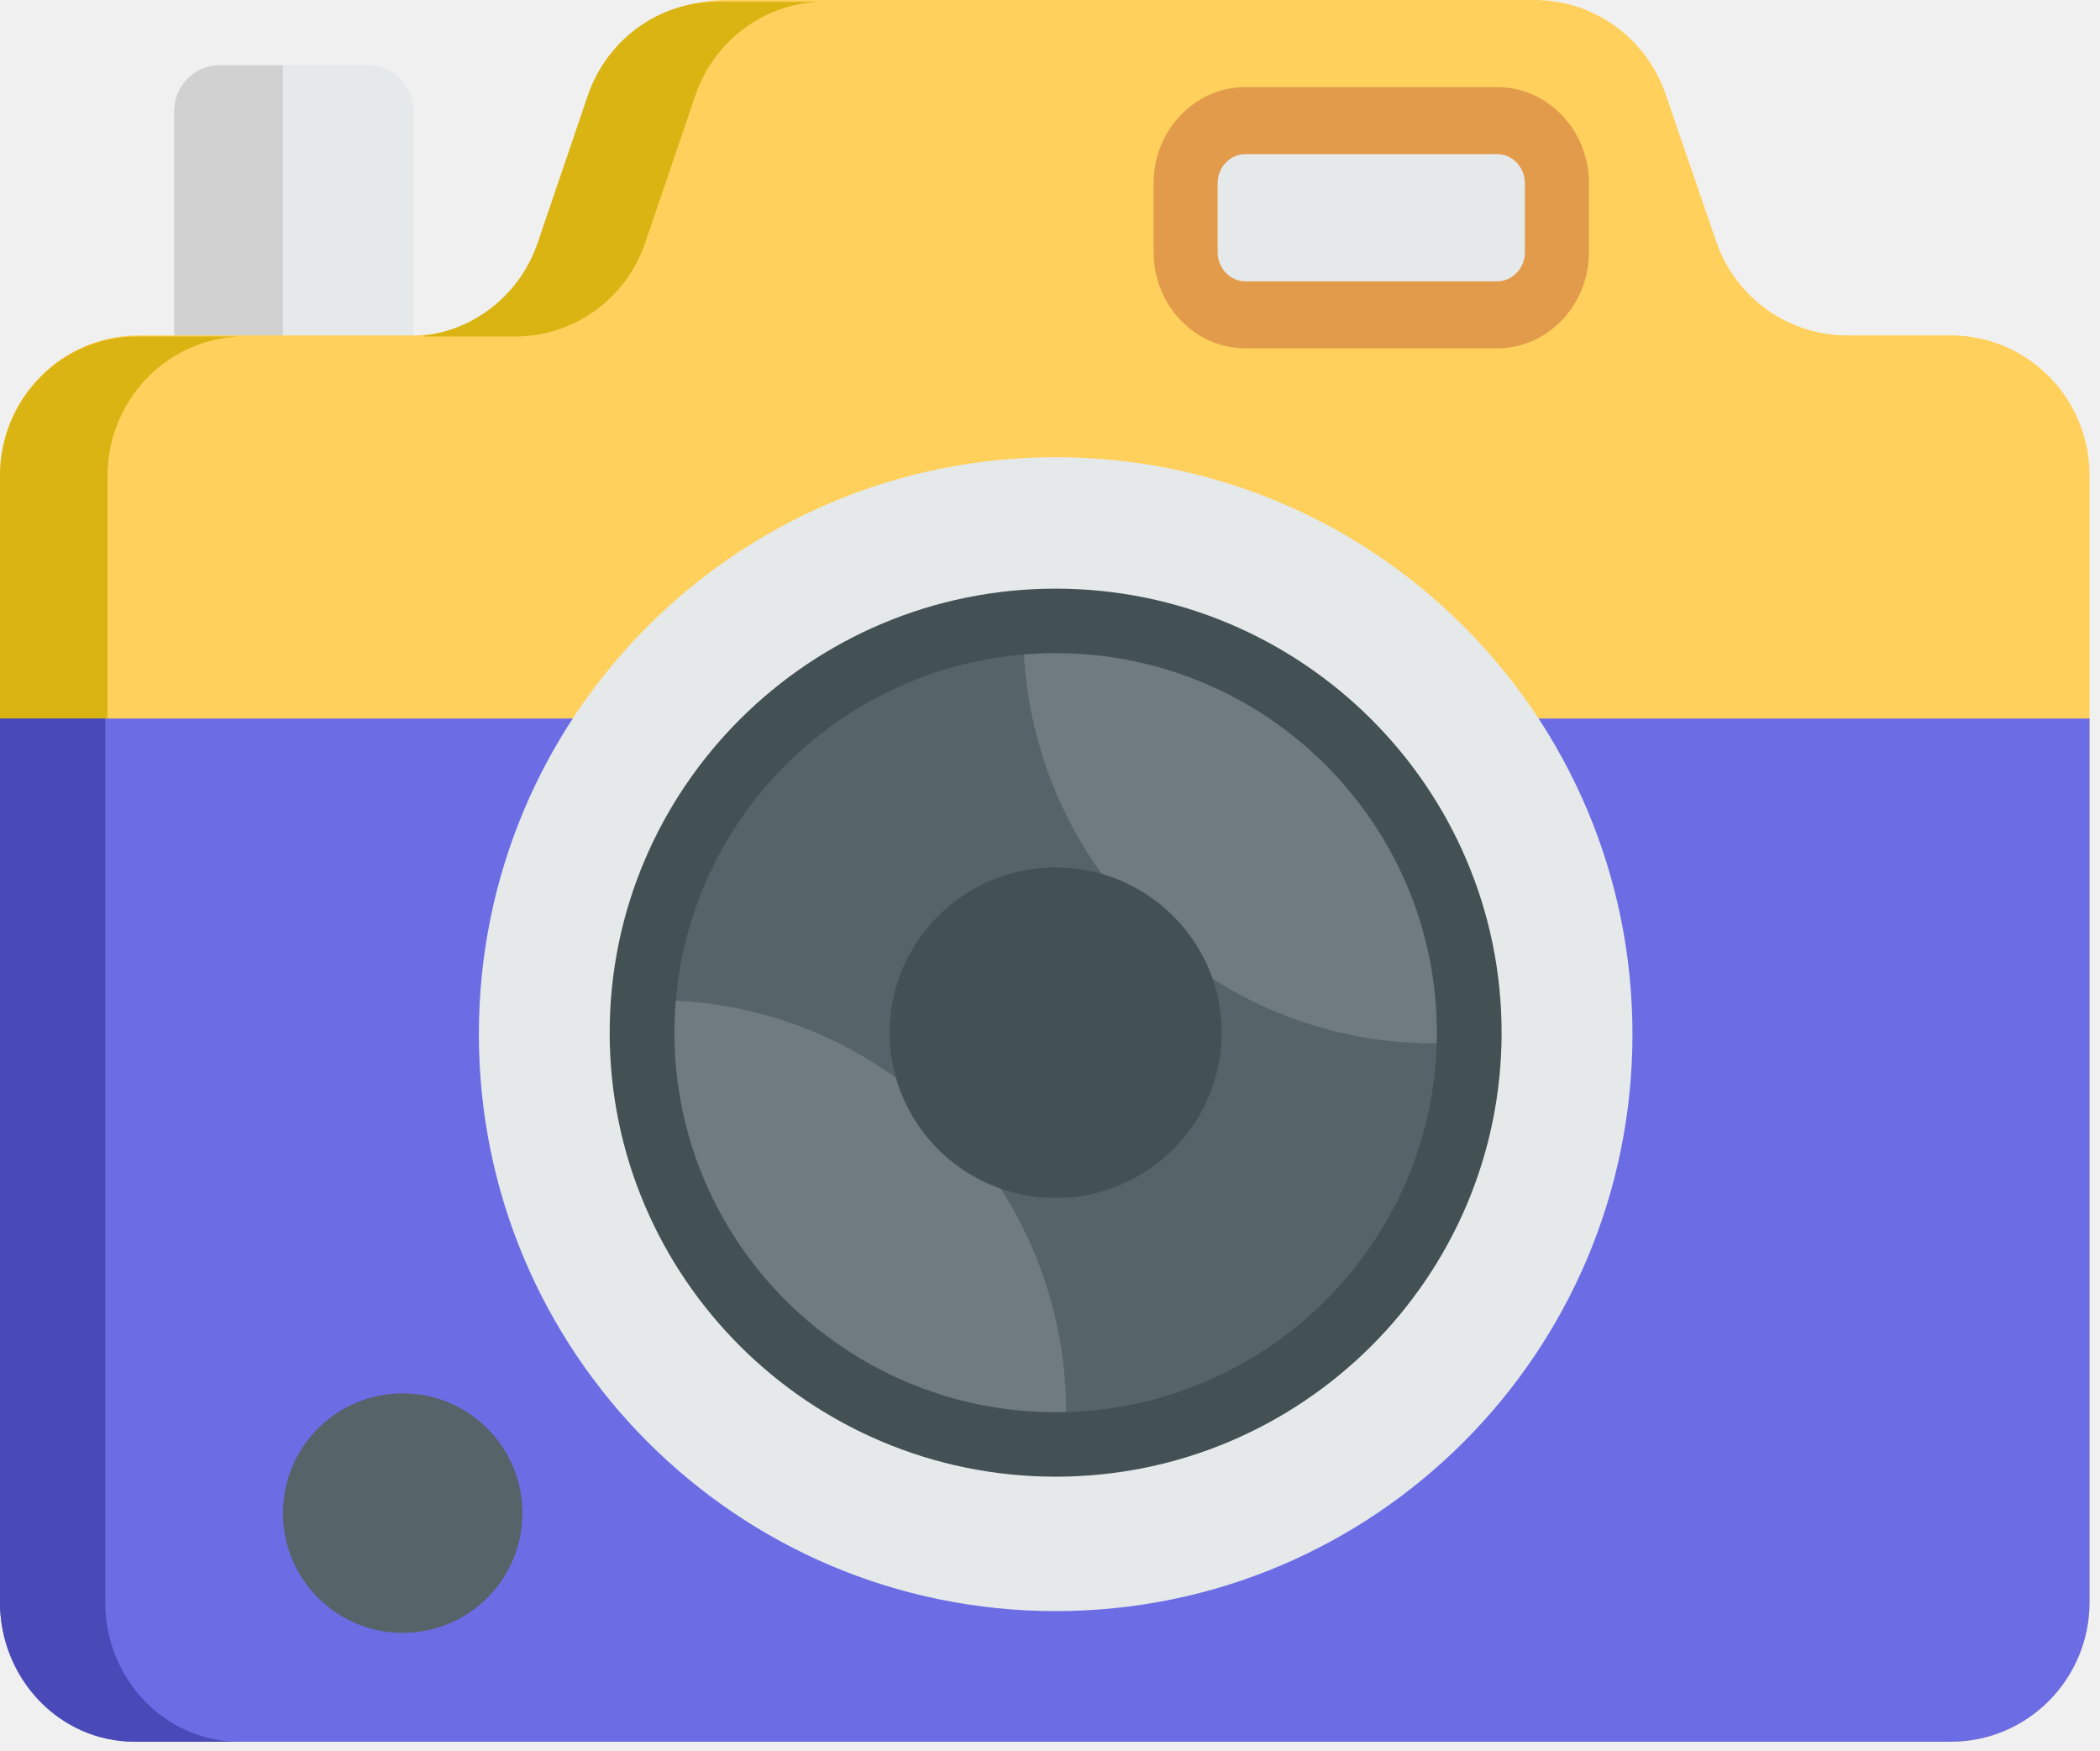
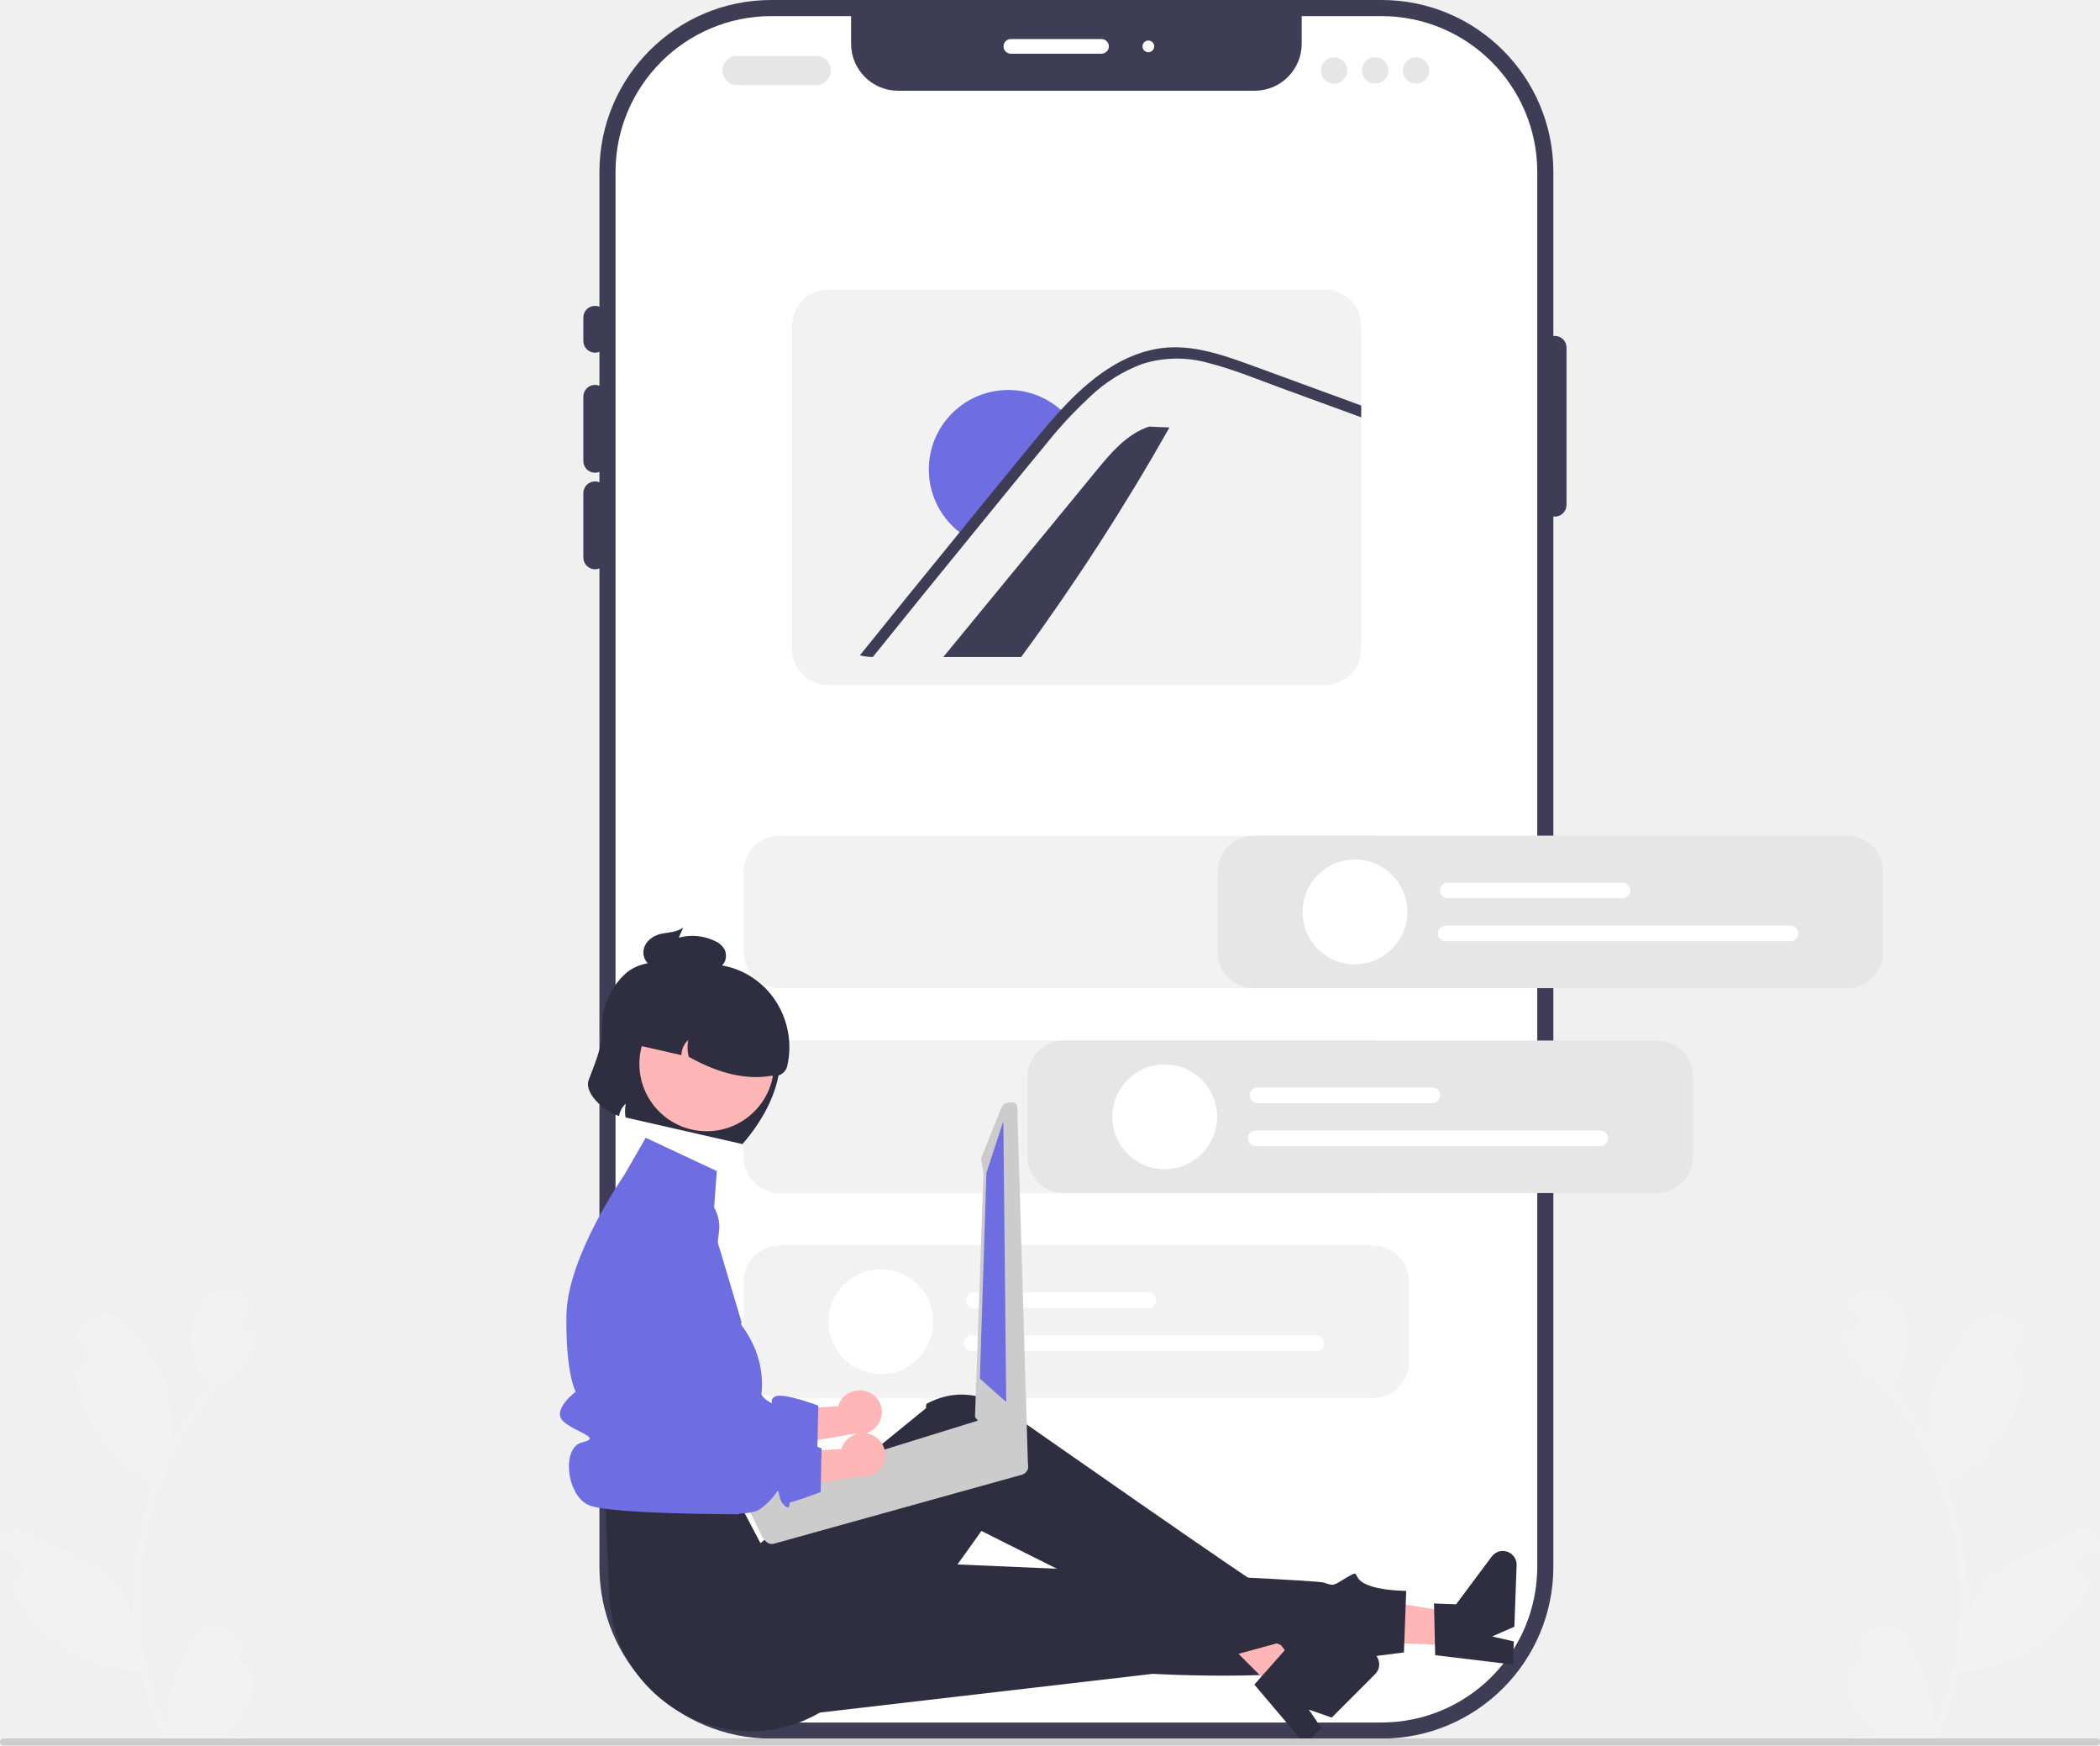
- <svg xmlns="http://www.w3.org/2000/svg" width="96px" height="80px" viewBox="0 0 96 80" version="1.1">
-   <g id="Personal-1-mixed" stroke="none" stroke-width="1" fill="none" fill-rule="evenodd">
-     <g transform="translate(-1170, -1708)" fill-rule="nonzero" id="services">
-       <g transform="translate(350, 1552)">
-         <g id="1-copy-4" transform="translate(702, 109)">
-           <g id="camera" transform="translate(118, 47)">
-             <path d="M18.905,18.905 L18.905,5.102 C18.905,3.933 17.986,2.985 16.853,2.985 L10.013,2.985 C8.879,2.985 7.96,3.933 7.96,5.102 L7.96,18.905" id="Path" fill="#E5E9EA" />
-             <path d="M12.935,18.905 L12.935,2.985 L10.015,2.985 C8.88,2.985 7.96,3.933 7.96,5.102 L7.96,18.905" id="Path" fill="#D1D1D1" />
-             <path d="M95.522,21.722 L95.522,73.21 C95.522,76.74 92.684,79.602 89.183,79.602 L6.34,79.602 C2.838,79.602 0,76.74 0,73.21 L0,21.722 C0,18.191 2.838,15.329 6.34,15.329 L18.875,15.329 C21.575,15.329 23.981,13.606 24.866,11.033 L27.18,4.299 C28.065,1.726 30.468,0 33.17,0 L70.151,0 C72.851,0 75.254,1.726 76.139,4.299 L78.455,11.033 C79.34,13.606 81.744,15.329 84.444,15.329 L89.183,15.329 C92.684,15.329 95.522,18.191 95.522,21.722 Z" id="Path" fill="#FFD15C" />
-             <g id="Group" fill="#DAB413">
-               <path d="M11.182,79.523 L6.267,79.523 C2.806,79.523 0,76.667 0,73.144 L0,21.757 C0,18.234 2.806,15.378 6.267,15.378 L10.793,15.378 L10.793,15.39 C7.512,15.596 4.915,18.368 4.915,21.757 L4.915,73.144 C4.915,76.667 7.721,79.523 11.182,79.523 Z" id="Path" />
-               <path d="M37.707,0.079 C35.036,0.079 32.66,1.801 31.785,4.369 L29.497,11.09 C28.622,13.658 26.244,15.378 23.574,15.378 L19.369,15.378 L19.369,15.337 C21.744,15.062 23.786,13.428 24.582,11.09 L26.87,4.369 C27.745,1.801 30.121,0.079 32.792,0.079 C32.793,0.079 37.707,0.079 37.707,0.079 Z" id="Path" />
-             </g>
-             <path d="M95.522,32.836 L95.522,73.225 C95.522,76.747 92.684,79.602 89.183,79.602 L6.34,79.602 C2.838,79.602 0,76.747 0,73.225 L0,32.836 L95.522,32.836 Z" id="Path" fill="#6C6CE5" />
-             <path d="M10.945,79.602 L6.135,79.602 C2.747,79.602 0,76.747 0,73.225 L0,32.836 L4.811,32.836 L4.811,73.225 C4.811,76.747 7.557,79.602 10.945,79.602 Z" id="Path" fill="#4949B7" />
-             <circle id="Oval" fill="#E5E9EA" cx="48.259" cy="47.264" r="26.368" />
-             <path d="M66.667,46.765 C66.667,52.332 64.261,57.336 60.431,60.798 C57.078,63.827 52.638,65.672 47.762,65.672 C42.888,65.672 38.446,63.827 35.093,60.798 C31.263,57.338 28.856,52.332 28.856,46.765 C28.856,41.198 31.263,36.192 35.093,32.735 C38.446,29.704 42.888,27.861 47.762,27.861 C52.638,27.861 57.078,29.706 60.431,32.735 C64.261,36.194 66.667,41.198 66.667,46.765 Z" id="Path" fill="#566368" />
-             <g id="Group" transform="translate(28.85572, 27.8607)" fill="#6F7B7F">
-               <path d="M32.154,5.522 C36.055,9.443 37.877,14.662 37.618,19.798 C32.508,20.057 27.314,18.227 23.413,14.306 C19.512,10.385 17.69,5.166 17.95,0.032 C23.059,-0.229 28.252,1.601 32.154,5.522 Z" id="Path" />
-               <path d="M14.396,23.368 C18.297,27.289 20.119,32.508 19.86,37.644 C14.751,37.905 9.555,36.075 5.654,32.154 C1.752,28.233 -0.069,23.011 0.192,17.878 C5.301,17.617 10.494,19.447 14.396,23.368 Z" id="Path" />
-             </g>
-             <g id="Group" transform="translate(27.8607, 26.86567)" fill="#435054">
-               <path d="M20.397,40.623 C9.156,40.623 0.01,31.52 0.01,20.33 C0.01,9.141 9.156,0.037 20.397,0.037 C31.639,0.037 40.784,9.141 40.784,20.33 C40.784,31.52 31.639,40.623 20.397,40.623 Z M20.397,2.984 C10.788,2.984 2.971,10.765 2.971,20.33 C2.971,29.895 10.788,37.677 20.397,37.677 C30.007,37.677 37.824,29.895 37.824,20.33 C37.824,10.765 30.007,2.984 20.397,2.984 Z" id="Shape" />
-               <path d="M20.397,12.776 C16.212,12.776 12.808,16.165 12.808,20.331 C12.808,24.496 16.212,27.885 20.397,27.885 C24.582,27.885 27.987,24.496 27.987,20.331 C27.987,16.165 24.582,12.776 20.397,12.776 Z" id="Path" />
-             </g>
-             <path d="M57.454,13.93 L68.914,13.93 C70.42,13.93 71.642,12.637 71.642,11.042 L71.642,7.864 C71.642,6.268 70.421,4.975 68.914,4.975 L57.454,4.975 C55.948,4.975 54.726,6.268 54.726,7.864 L54.726,11.042 C54.726,12.637 55.948,13.93 57.454,13.93 Z" id="Path" fill="#E5E9EA" />
-             <path d="M68.436,15.92 L56.937,15.92 C54.621,15.92 52.736,13.949 52.736,11.526 L52.736,8.375 C52.736,5.952 54.621,3.98 56.937,3.98 L68.436,3.98 C70.752,3.98 72.637,5.952 72.637,8.375 L72.637,11.526 C72.637,13.949 70.752,15.92 68.436,15.92 Z M56.937,7.042 C56.234,7.042 55.663,7.64 55.663,8.375 L55.663,11.526 C55.663,12.261 56.234,12.859 56.937,12.859 L68.436,12.859 C69.139,12.859 69.71,12.261 69.71,11.526 L69.71,8.375 C69.71,7.64 69.139,7.042 68.436,7.042 C68.436,7.042 56.937,7.042 56.937,7.042 Z" id="Shape" fill="#E29A4B" />
-             <circle id="Oval" fill="#566368" cx="18.408" cy="69.154" r="5.473" />
-           </g>
-         </g>
-       </g>
-     </g>
-   </g>
+ <svg xmlns="http://www.w3.org/2000/svg" data-name="Layer 1" width="717.67" height="596.329" viewBox="0 0 717.67 596.329">
+   <rect x="204.855" width="326" height="594" rx="58.728" fill="#3f3d56" />
+   <path d="M766.52,210.568v476.54a53.292,53.292,0,0,1-53.23,53.23h-208.54a53.292,53.292,0,0,1-53.23-53.23v-476.54a53.292,53.292,0,0,1,53.23-53.23h27.27v9.42a16.081,16.081,0,0,0,16.08,16.08h121.84a16.081,16.081,0,0,0,16.08-16.08v-9.42h27.27A53.292,53.292,0,0,1,766.52,210.568Z" transform="translate(-241.165 -151.8354)" fill="#fff" />
+   <path d="M444.52,272.335a4.005,4.005,0,0,1-4-4v-8a4,4,0,0,1,8,0v8A4.005,4.005,0,0,1,444.52,272.335Z" transform="translate(-241.165 -151.8354)" fill="#3f3d56" />
+   <path d="M444.52,313.357a4.005,4.005,0,0,1-4-4V287.335a4,4,0,0,1,8,0v22.021A4.005,4.005,0,0,1,444.52,313.357Z" transform="translate(-241.165 -151.8354)" fill="#3f3d56" />
+   <path d="M444.52,346.335a4.005,4.005,0,0,1-4-4V320.314a4,4,0,0,1,8,0v22.021A4.005,4.005,0,0,1,444.52,346.335Z" transform="translate(-241.165 -151.8354)" fill="#3f3d56" />
+   <path d="M772.52,328.335a4.005,4.005,0,0,1-4-4V270.602a4,4,0,0,1,8,0v53.733A4.005,4.005,0,0,1,772.52,328.335Z" transform="translate(-241.165 -151.8354)" fill="#3f3d56" />
+   <path d="M617.612,170.181h-31a2.5,2.5,0,0,1,0-5h31a2.5,2.5,0,0,1,0,5Z" transform="translate(-241.165 -151.8354)" fill="#fff" />
+   <circle cx="392.447" cy="15.846" r="2" fill="#fff" />
+   <path d="M873.917,720.853a3.564,3.564,0,0,0,2.524-6.201c-.093-.356-.16-.612-.253-.968a9.575,9.575,0,0,1,17.749-.336c4.318,9.846,9.881,20.028,7.267,30.943,17.594-38.227,11.037-85.508-15.81-117.8-7.374-3.971-13.387-11.093-15.014-19.414,3.642,1.195,8.14-1.8,5.374-5.598-1.197-1.45-2.405-2.889-3.602-4.339,13.65-14.818,30.301,8.108,15.31,28.074a114.265,114.265,0,0,1,13.024,19.951,48.043,48.043,0,0,1,2.656-22.342c2.682-6.649,7.775-12.276,12.252-18.044,5.443-7.029,16.813-3.918,17.639,4.928-5.069,1.72-5.659,9.071.166,10.02-1.367,16.483-11.982,31.721-26.732,39.085a114.71,114.71,0,0,1,6.725,47.885c2.435-19.011,22.771-23.812,36.944-31.494a5.549,5.549,0,0,1,8.516,5.54,32.051,32.051,0,0,0-5.589,3.017,4.844,4.844,0,0,0,2.335,8.821c-7.011,17.839-25.462,29.949-44.529,30.064a117.929,117.929,0,0,1-7.701,23.201l-28.298.269c-.104-.313-.199-.637-.293-.951a32.153,32.153,0,0,0,7.826-.541c-7.008-8.139-12.407-12.274-8.483-23.767Z" transform="translate(-241.165 -151.8354)" fill="#f2f2f2" />
+   <path d="M326.162,720.853a3.564,3.564,0,0,1-2.524-6.201c.093-.356.16-.612.253-.968a9.575,9.575,0,0,0-17.749-.336c-4.318,9.846-9.881,20.028-7.267,30.943-17.594-38.227-11.037-85.508,15.81-117.8,7.374-3.971,13.387-11.093,15.014-19.414-3.642,1.195-8.14-1.8-5.374-5.598,1.197-1.45,2.405-2.889,3.602-4.339-13.65-14.818-30.301,8.108-15.31,28.074a114.265,114.265,0,0,0-13.024,19.951,48.043,48.043,0,0,0-2.656-22.342c-2.682-6.649-7.775-12.276-12.252-18.044-5.443-7.029-16.813-3.918-17.639,4.928,5.069,1.72,5.659,9.071-.166,10.02,1.367,16.483,11.982,31.721,26.732,39.085a114.71,114.71,0,0,0-6.725,47.885c-2.435-19.011-22.771-23.812-36.944-31.494a5.549,5.549,0,0,0-8.516,5.54,32.051,32.051,0,0,1,5.589,3.017,4.844,4.844,0,0,1-2.335,8.821c7.011,17.839,25.462,29.949,44.529,30.064a117.929,117.929,0,0,0,7.701,23.201l28.298.269c.104-.313.199-.637.293-.951a32.153,32.153,0,0,1-7.826-.541c7.008-8.139,12.407-12.274,8.483-23.767Z" transform="translate(-241.165 -151.8354)" fill="#f2f2f2" />
+   <path d="M520.106,180.908h-27a5,5,0,0,1,0-10h27a5,5,0,0,1,0,10Z" transform="translate(-241.165 -151.8354)" fill="#e6e6e6" />
+   <circle cx="455.941" cy="24.073" r="4.5" fill="#e6e6e6" />
+   <circle cx="469.941" cy="24.073" r="4.5" fill="#e6e6e6" />
+   <circle cx="483.941" cy="24.073" r="4.5" fill="#e6e6e6" />
+   <path d="M693.959,250.793h-169.7a12.417,12.417,0,0,0-12.4,12.4v110.31a12.417,12.417,0,0,0,12.4,12.4h169.7a12.411,12.411,0,0,0,12.4-12.4v-110.31A12.411,12.411,0,0,0,693.959,250.793Z" transform="translate(-241.165 -151.8354)" fill="#f2f2f2" />
+   <path d="M640.832,297.884a791.404,791.404,0,0,1-50.682,78.42H563.538q26.146-31.853,52.332-63.706c5.008-6.114,10.443-12.52,17.955-15.005Z" transform="translate(-241.165 -151.8354)" fill="#3f3d56" />
+   <path d="M605.466,293.536c-2.776,2.892-5.435,5.901-7.939,9.026-5.513,6.638-10.948,13.335-16.402,20.013-3.397,4.154-6.794,8.308-10.152,12.462a24.789,24.789,0,0,1-3.028-2.29A27.161,27.161,0,0,1,602.651,290.974,25.035,25.035,0,0,1,605.466,293.536Z" transform="translate(-241.165 -151.8354)" fill="#6e6ee2" />
+   <path d="M706.359,290.382v4.03l-1.8-.66-25.33-9.26c-8.25-3.01-16.48-6.45-25-8.62a39.402,39.402,0,0,0-22.64.29,51.95,51.95,0,0,0-17.64,10.95c-2.25,2.08-4.43,4.21-6.54,6.42-.69.73-1.38,1.46-2.06,2.19-2.04,2.22-4.01,4.49-5.88,6.84-5.51,6.64-10.95,13.34-16.4,20.01-3.4,4.16-6.8,8.31-10.16,12.46q-16.83,20.595-33.46,41.27a19.537,19.537,0,0,1-4.43-.56q16.965-21.075,34.09-42.04.39-.48.78-.96c1.34-1.67,2.71-3.35,4.07-5.02q8.535-10.455,17.08-20.89c4.14-5.06,8.25-10.14,12.71-14.94.27-.31.55-.61.84-.92.43-.46.86-.91,1.3-1.38,9.69-10.01,21.78-18.86,36.26-19.1,8.52-.13,16.75,2.57,24.67,5.42,8.53,3.09,17.03,6.23,25.55,9.35Z" transform="translate(-241.165 -151.8354)" fill="#3f3d56" />
+   <path d="M710.35,629.454H507.691a12.413,12.413,0,0,1-12.399-12.399V589.742a12.413,12.413,0,0,1,12.399-12.399H710.35a12.413,12.413,0,0,1,12.399,12.399v27.313A12.413,12.413,0,0,1,710.35,629.454Z" transform="translate(-241.165 -151.8354)" fill="#f2f2f2" />
+   <path d="M710.35,489.454H507.691a12.413,12.413,0,0,1-12.399-12.399V449.742a12.413,12.413,0,0,1,12.399-12.399H710.35a12.413,12.413,0,0,1,12.399,12.399v27.313A12.413,12.413,0,0,1,710.35,489.454Z" transform="translate(-241.165 -151.8354)" fill="#f2f2f2" />
+   <path d="M710.35,559.454H507.691a12.413,12.413,0,0,1-12.399-12.399V519.742a12.413,12.413,0,0,1,12.399-12.399H710.35a12.413,12.413,0,0,1,12.399,12.399v27.313A12.413,12.413,0,0,1,710.35,559.454Z" transform="translate(-241.165 -151.8354)" fill="#f2f2f2" />
+   <path d="M633.641,598.724H573.93a2.671,2.671,0,0,1,0-5.342H633.641a2.671,2.671,0,0,1,0,5.342Z" transform="translate(-241.165 -151.8354)" fill="#fff" />
+   <path d="M691.072,613.415H573.262a2.671,2.671,0,0,1,0-5.342h117.81a2.671,2.671,0,0,1,0,5.342Z" transform="translate(-241.165 -151.8354)" fill="#fff" />
+   <circle cx="301.042" cy="451.563" r="17.909" fill="#fff" />
+   <path d="M538.216,627.589a7.744,7.744,0,0,0-10.203,3.547,7.431,7.431,0,0,0-.44,1.147l-26.969,1.612-3.997,13.972,36.706-6.202a7.723,7.723,0,0,0,8.487-4.106A7.391,7.391,0,0,0,538.4,627.676Q538.309,627.631,538.216,627.589Z" transform="translate(-241.165 -151.8354)" fill="#ffb6b6" />
+   <path d="M478.687,558.67l0,0a13.373,13.373,0,0,0-18.045,9.162l-7.415,29.943,1.395,52.384s38.702,7.426,45.199,2.653,5.887-8.327,6.497-4.774,3.399,5.045,3.437,3.631.354-1.172,1.973-1.598,8.765-3.06,8.765-3.06l.32-14.935s-11.814-4.479-14.68-3.142.61,3.554-2.866,1.336-3.856-9.216-4.45-2.909-2.334,7.482-4.94,4.677-14.681-1.013-14.681-1.013l7.683-58.23A13.373,13.373,0,0,0,478.687,558.67Z" transform="translate(-241.165 -151.8354)" fill="#6e6ee2" />
+   <polygon points="498.157 562.178 498.564 551.148 456.212 544.329 455.612 560.608 498.157 562.178" fill="#ffb6b6" />
+   <path d="M731.634,717.334l-.402-17.661,7.55.279,12.189-16.327a4.719,4.719,0,0,1,8.498,2.997l-.774,20.98-7.602,3.341,7.416,1.687-.292,7.91Z" transform="translate(-241.165 -151.8354)" fill="#2f2e41" />
+   <path d="M500.963,739.308,635.106,723.709s57.927,3.346,71.519-5.496l14.332-1.809.777-21.053s-8.764.065-13.803-2.283-1.537-5.221-6.341-2.396-4.297,3.164-8.011,1.866-174.05-8.261-174.05-8.261Z" transform="translate(-241.165 -151.8354)" fill="#2f2e41" />
+   <polygon points="436.563 578.337 444.363 570.527 417.953 536.724 406.441 548.25 436.563 578.337" fill="#ffb6b6" />
+   <path d="M669.833,727.378l11.717-13.22,5.345,5.339,20.04-3.679a4.719,4.719,0,0,1,4.192,7.977l-14.836,14.854-7.845-2.721,4.289,6.281-5.594,5.6Z" transform="translate(-241.165 -151.8354)" fill="#2f2e41" />
+   <path d="M448.039,665.843l1.334,31c1.57,36.493,41.759,58.581,72.923,39.527q.862-.527,1.729-1.091s11.814-3.173,11.456-8.197,2.528-7.47,5.082-6.1S576.558,674.89,576.558,674.89s69.482,34.659,84.81,42.818l16.173-4.407s6.087,2.875,3.894-1.283-2.586-2.167-3.26-6.697-2.397-10.147-3.442-9.911-85.957-59.195-85.957-59.195-13.833-14-30.993-4.756c-.357,1.358-.052,1.405-.052,1.405l-56.684,46.189-8.009-15.211Z" transform="translate(-241.165 -151.8354)" fill="#2f2e41" />
+   <path d="M486.138,551.94l-24.304-11.39-7.276,12.661s-19.542,27.887-19.825,48.005,3.185,26.101,3.185,26.101-8.426,6.299-4.213,10.15,13.54,5.512,6.376,7.181-5.348,18.569,2.652,21.569,50.964,2.974,50.964,2.974a7.651,7.651,0,0,1,1.89-7.534c3.331-3.339,6.331-.943,3.331-6.141s-8-2.198-4-9.198,3.999-9.092,3.999-9.092,8.154-15.519-4.128-32.355c-.749-1.026-.119-1.066-.119-1.066l-9.918-33.236Z" transform="translate(-241.165 -151.8354)" fill="#6e6ee2" />
+   <path d="M446.971,504.046c.206,5.134-3.03,12.407-4.623,16.793-1.703,4.689,5.679,10.913,10.405,12.276a6.989,6.989,0,0,1,2.289-4.197,11.967,11.967,0,0,0-.087,4.708l39.948,9.094c7.187-8.322,14.413-20.287,12.837-34.717a14.04,14.04,0,0,0-6.761-14l-20.195-11.931c-8.59-1.956-19.408-3.136-25.613,2.179A24.575,24.575,0,0,0,446.971,504.046Z" transform="translate(-241.165 -151.8354)" fill="#2f2e41" />
+   <circle cx="241.514" cy="363.489" r="23" fill="#ffb6b6" />
+   <path d="M455.734,503.036l-1.11,4.875,19.404,4.417a7.156,7.156,0,0,1,2.386-5.21,12.192,12.192,0,0,0,.139,5.785c10.464,5.872,19.896,7.952,28.354,6.455a4.431,4.431,0,0,0,5.304-3.337v0c3.403-14.947-5.512-30.225-20.386-33.935a27.997,27.997,0,0,0-34.09,20.949Z" transform="translate(-241.165 -151.8354)" fill="#2f2e41" />
+   <path d="M467.079,470.871c2.559-.555,5.266-.421,7.579-2.154l-1.517,3.482a17.626,17.626,0,0,1,12.585,1.257,6.73,6.73,0,0,1,2.849,2.412,4.957,4.957,0,0,1,.375,4.269,4.641,4.641,0,0,1-2.718,2.581,8.963,8.963,0,0,1-3.326.348q-7.083-.165-14.166-.33a10.591,10.591,0,0,1-5.225-1.015,5.22,5.22,0,0,1-2.424-5.183C461.542,473.373,464.52,471.426,467.079,470.871Z" transform="translate(-241.165 -151.8354)" fill="#2f2e41" />
+   <path d="M591.844,651.131a.981.981,0,0,0-.188-.173,2.012,2.012,0,0,0-.616-.482l-1.683-.901-11.173-12.405a2.806,2.806,0,0,0-2.098-.201l-.029.009-4.786,1.48-4.116,1.277-5.75,1.782L522.237,653.646l-25.745,7.971a2.785,2.785,0,0,0-1.829,3.448,2.898,2.898,0,0,0,.588,1.044l.819.912,1.718,1.914,3.981,8.25,1.105,1.233a2.775,2.775,0,0,0,2.866.804L590.554,655.638a2.824,2.824,0,0,0,1.29-4.507Z" transform="translate(-241.165 -151.8354)" fill="#ccc" />
+   <path d="M586.808,528.426l-1.642.266a1.728,1.728,0,0,0-1.119.695l-.724,1.012-6.527,16.322a1.728,1.728,0,0,0-.297,1.288l.765,4.65-2.89,83.006a1.748,1.748,0,0,0,.647,1.084l12.673,16.952.296.235.638.5a1.756,1.756,0,0,0,1.147.365l1.077-.051a1.73,1.73,0,0,0,1.265-.645,1.704,1.704,0,0,0,.359-1.37L588.799,529.846a1.725,1.725,0,0,0-1.982-1.422Z" transform="translate(-241.165 -151.8354)" fill="#ccc" />
+   <polygon points="342.893 383.04 337.111 400.653 334.874 471.007 343.874 479.007 342.893 383.04" fill="#6e6ee2" />
+   <path d="M539.345,642.192a7.744,7.744,0,0,0-10.203,3.547,7.431,7.431,0,0,0-.44,1.147l-26.969,1.612-3.997,13.972,36.706-6.202a7.723,7.723,0,0,0,8.487-4.106,7.391,7.391,0,0,0-3.401-9.883Q539.437,642.234,539.345,642.192Z" transform="translate(-241.165 -151.8354)" fill="#ffb6b6" />
+   <path d="M479.816,573.272l0,0a13.373,13.373,0,0,0-18.045,9.162l-7.415,29.943,1.395,52.384s38.702,7.426,45.199,2.653,5.887-8.327,6.497-4.774,3.399,5.045,3.437,3.631.354-1.172,1.973-1.598,8.765-3.06,8.765-3.06l.32-14.935s-11.814-4.479-14.68-3.142.61,3.554-2.866,1.336-3.856-9.216-4.45-2.909-2.334,7.482-4.94,4.677-14.681-1.013-14.681-1.013l7.683-58.23A13.373,13.373,0,0,0,479.816,573.272Z" transform="translate(-241.165 -151.8354)" fill="#6e6ee2" />
+   <path d="M241.165,746.975a1.186,1.186,0,0,0,1.19,1.19h715.29a1.19,1.19,0,0,0,0-2.38H242.355A1.187,1.187,0,0,0,241.165,746.975Z" transform="translate(-241.165 -151.8354)" fill="#ccc" />
+   <path d="M872.35,489.454H669.691a12.413,12.413,0,0,1-12.399-12.399V449.742a12.413,12.413,0,0,1,12.399-12.399H872.35a12.413,12.413,0,0,1,12.399,12.399v27.313A12.413,12.413,0,0,1,872.35,489.454Z" transform="translate(-241.165 -151.8354)" fill="#e6e6e6" />
+   <path d="M795.641,458.724H735.93a2.671,2.671,0,1,1,0-5.342H795.641a2.671,2.671,0,1,1,0,5.342Z" transform="translate(-241.165 -151.8354)" fill="#fff" />
+   <path d="M853.072,473.415H735.262a2.671,2.671,0,1,1,0-5.342h117.81a2.671,2.671,0,0,1,0,5.342Z" transform="translate(-241.165 -151.8354)" fill="#fff" />
+   <circle cx="463.042" cy="311.563" r="17.909" fill="#fff" />
+   <path d="M807.35,559.454H604.691a12.413,12.413,0,0,1-12.399-12.399V519.742a12.413,12.413,0,0,1,12.399-12.399H807.35a12.413,12.413,0,0,1,12.399,12.399v27.313A12.413,12.413,0,0,1,807.35,559.454Z" transform="translate(-241.165 -151.8354)" fill="#e6e6e6" />
+   <path d="M730.641,528.724H670.93a2.671,2.671,0,1,1,0-5.342H730.641a2.671,2.671,0,0,1,0,5.342Z" transform="translate(-241.165 -151.8354)" fill="#fff" />
+   <path d="M788.072,543.415H670.262a2.671,2.671,0,0,1,0-5.342h117.81a2.671,2.671,0,0,1,0,5.342Z" transform="translate(-241.165 -151.8354)" fill="#fff" />
+   <circle cx="398.042" cy="381.563" r="17.909" fill="#fff" />
</svg>
